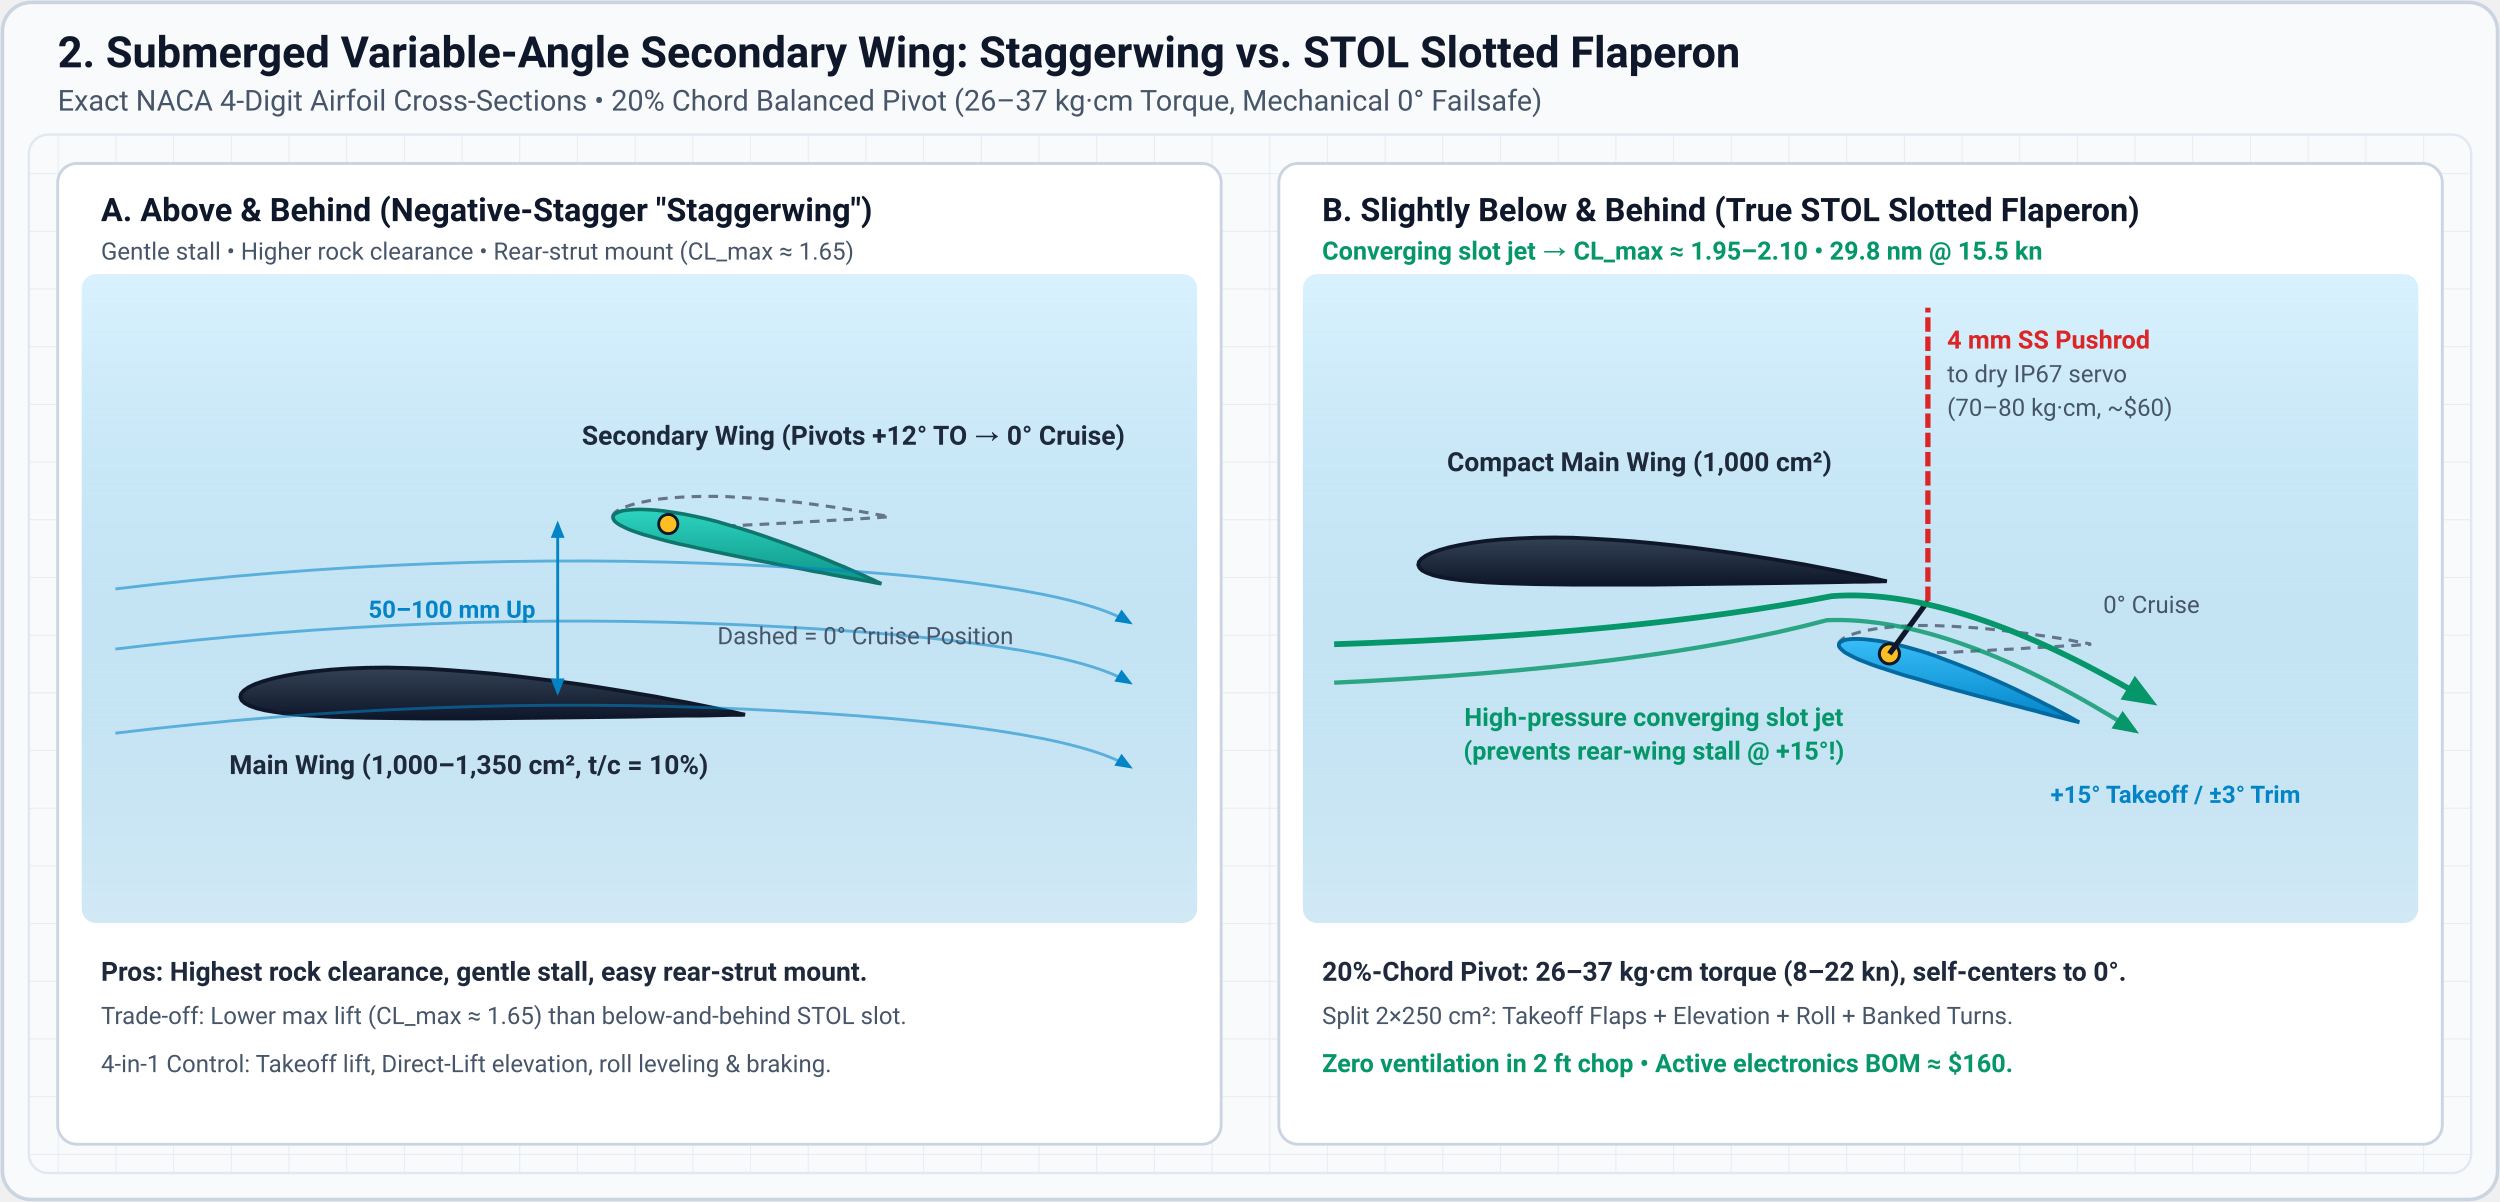
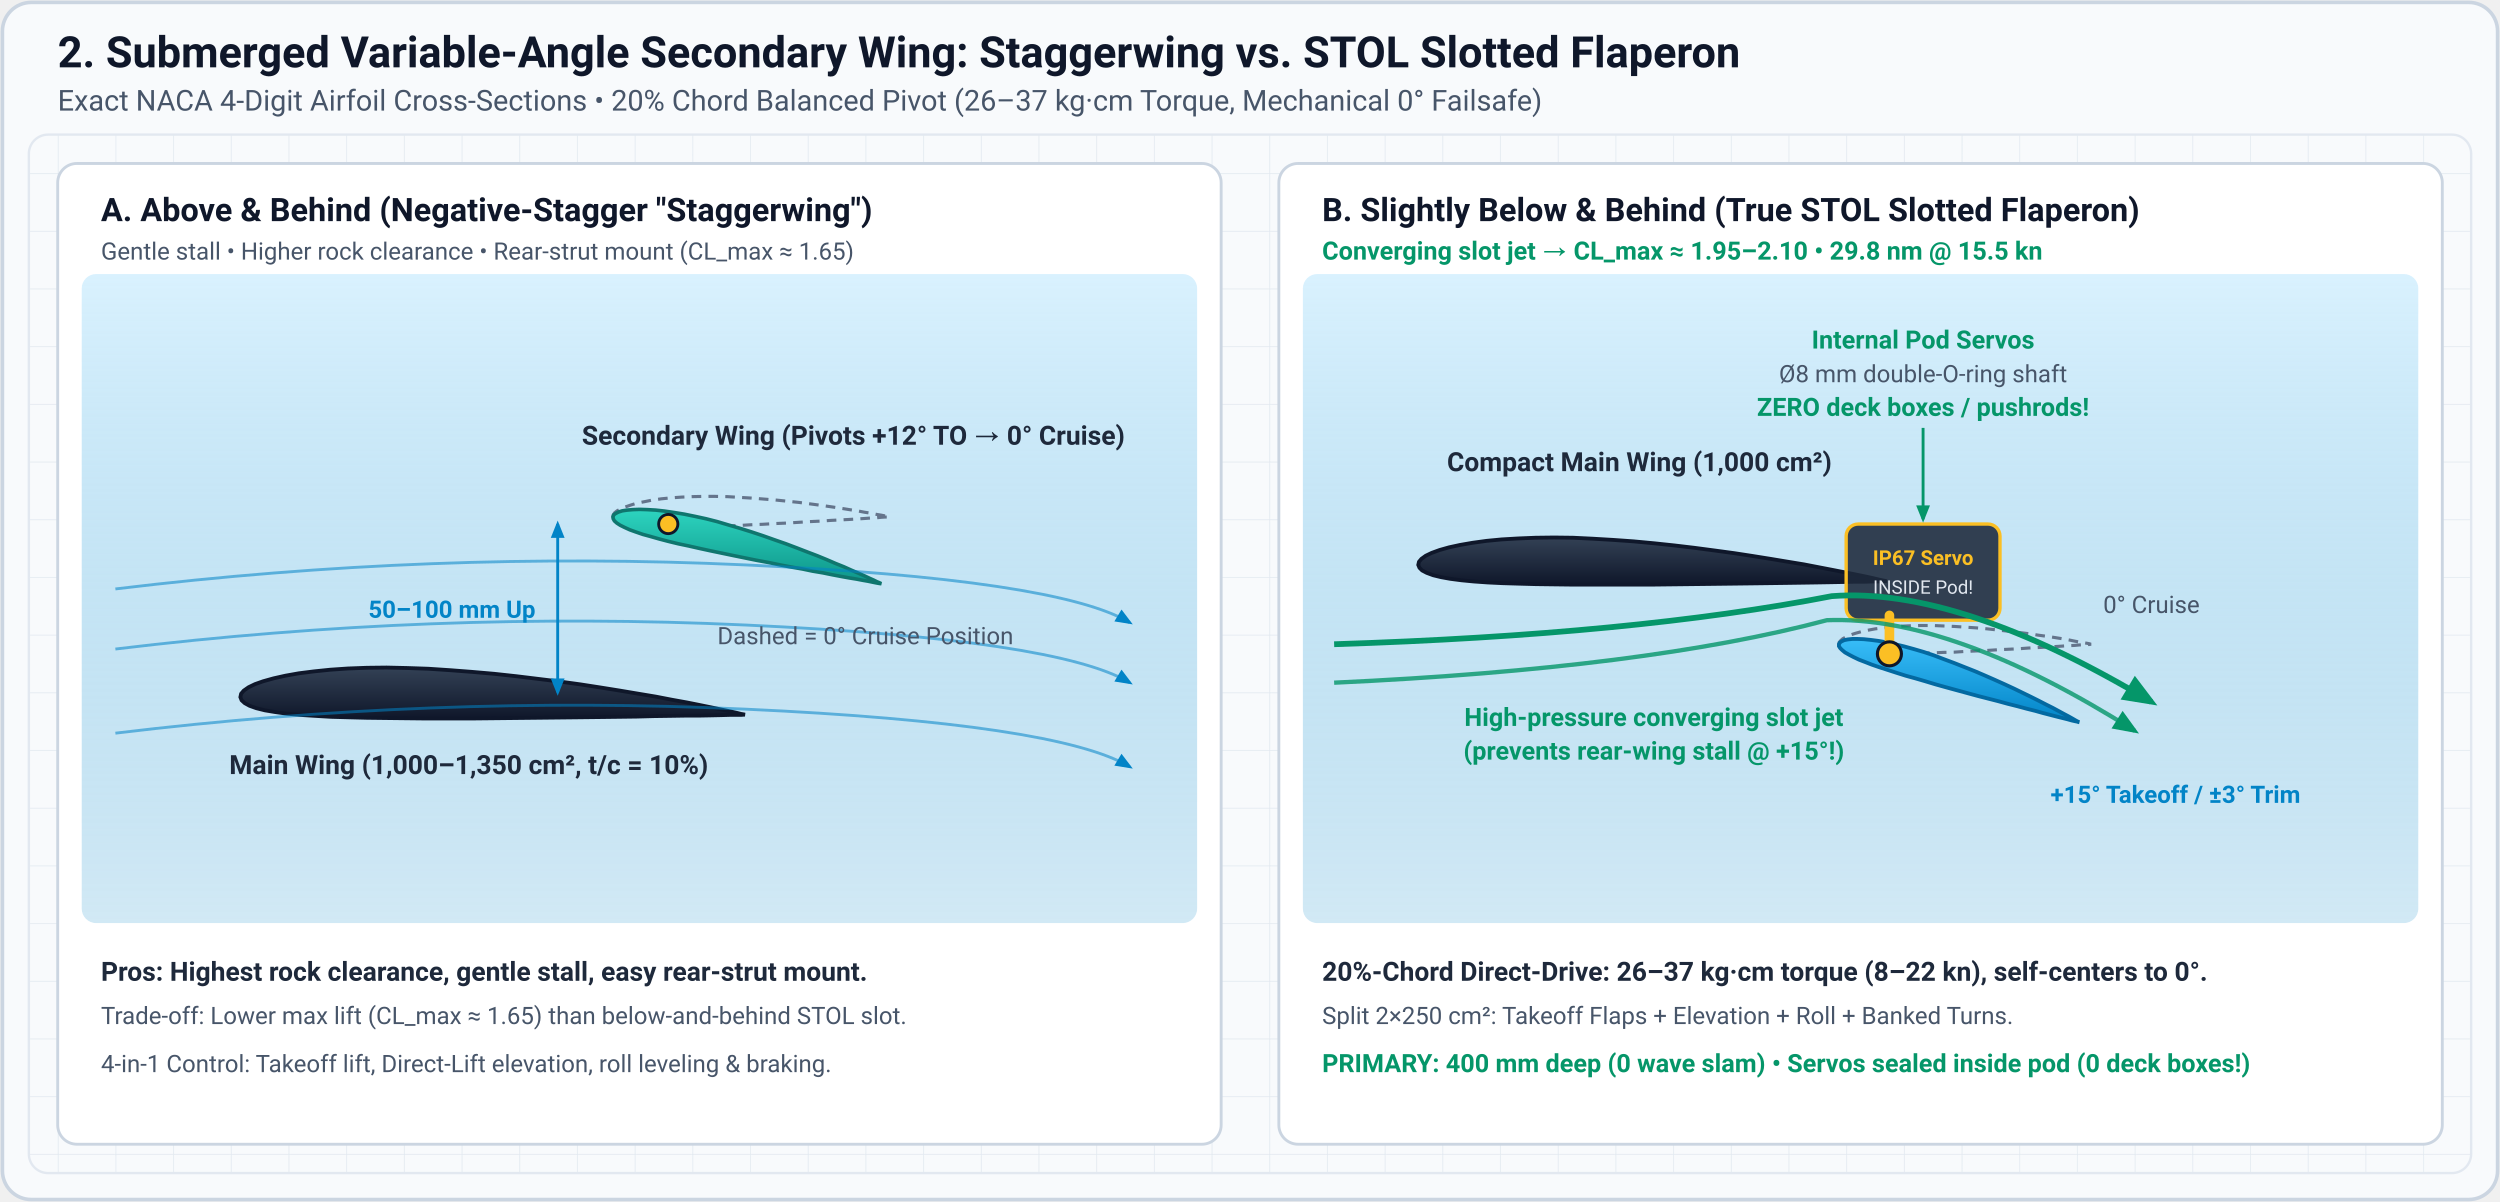
<svg xmlns="http://www.w3.org/2000/svg" viewBox="0 0 1040 500" width="1040" height="500">
  <defs>
    <pattern id="grid" width="24" height="24" patternUnits="userSpaceOnUse">
      <path d="M 24 0 L 0 0 0 24" fill="none" stroke="#E2E8F0" stroke-width="0.6" />
    </pattern>
    <linearGradient id="carbon" x1="0" y1="0" x2="0" y2="1">
      <stop offset="0%" stop-color="#334155" />
      <stop offset="100%" stop-color="#0F172A" />
    </linearGradient>
    <linearGradient id="alu" x1="0" y1="0" x2="0" y2="1">
      <stop offset="0%" stop-color="#CBD5E1" />
      <stop offset="100%" stop-color="#64748B" />
    </linearGradient>
    <linearGradient id="wingBlue" x1="0" y1="0" x2="0" y2="1">
      <stop offset="0%" stop-color="#38BDF8" />
      <stop offset="100%" stop-color="#0284C7" />
    </linearGradient>
    <linearGradient id="wingTeal" x1="0" y1="0" x2="0" y2="1">
      <stop offset="0%" stop-color="#2DD4BF" />
      <stop offset="100%" stop-color="#0D9488" />
    </linearGradient>
    <linearGradient id="water" x1="0" y1="0" x2="0" y2="1">
      <stop offset="0%" stop-color="#BAE6FD" stop-opacity="0.55" />
      <stop offset="100%" stop-color="#0284C7" stop-opacity="0.18" />
    </linearGradient>
    <linearGradient id="kevlar" x1="0" y1="0" x2="1" y2="0">
      <stop offset="0%" stop-color="#FBBF24" />
      <stop offset="100%" stop-color="#D97706" />
    </linearGradient>
    <linearGradient id="tubeGrad" x1="0" y1="0" x2="0" y2="1">
      <stop offset="0%" stop-color="#F1F5F9" />
      <stop offset="55%" stop-color="#CBD5E1" />
      <stop offset="100%" stop-color="#94A3B8" />
    </linearGradient>
    <marker id="arrDark" viewBox="0 0 10 10" refX="8" refY="5" markerWidth="6" markerHeight="6" orient="auto-start-reverse">
      <path d="M 0 1 L 10 5 L 0 9 z" fill="#334155" />
    </marker>
    <marker id="arrBlue" viewBox="0 0 10 10" refX="8" refY="5" markerWidth="6" markerHeight="6" orient="auto-start-reverse">
      <path d="M 0 1 L 10 5 L 0 9 z" fill="#0284C7" />
    </marker>
    <marker id="arrGreen" viewBox="0 0 10 10" refX="8" refY="5" markerWidth="6" markerHeight="6" orient="auto-start-reverse">
      <path d="M 0 1 L 10 5 L 0 9 z" fill="#059669" />
    </marker>
    <marker id="arrRed" viewBox="0 0 10 10" refX="8" refY="5" markerWidth="6" markerHeight="6" orient="auto-start-reverse">
      <path d="M 0 1 L 10 5 L 0 9 z" fill="#DC2626" />
    </marker>
    <style>
      text { font-family: -apple-system, BlinkMacSystemFont, "Segoe UI", Roboto, Helvetica, Arial, sans-serif; }
      .title { font-size: 18px; font-weight: 700; fill: #0F172A; }
      .sub { font-size: 12px; fill: #475569; }
      .sec { font-size: 13.5px; font-weight: 700; fill: #0F172A; }
      .lbl { font-size: 11px; font-weight: 600; fill: #1E293B; }
      .lbl-sm { font-size: 10px; fill: #475569; }
      .lbl-w { font-size: 10.5px; font-weight: 700; fill: #FFFFFF; }
      .dim { font-size: 10px; font-weight: 600; fill: #0284C7; }
      .ok { font-size: 10.5px; font-weight: 700; fill: #059669; }
      .warn { font-size: 10.5px; font-weight: 700; fill: #DC2626; }
    </style>
  </defs>
  <rect x="1" y="1" width="1038" height="498" rx="12" fill="#F8FAFC" stroke="#CBD5E1" stroke-width="1.5" />
  <rect x="12" y="56" width="1016" height="432" rx="8" fill="url(#grid)" stroke="#E2E8F0" stroke-width="1" />
  <text x="24" y="28" class="title">2. Submerged Variable-Angle Secondary Wing: Staggerwing vs. STOL Slotted Flaperon</text>
  <text x="24" y="46" class="sub">Exact NACA 4-Digit Airfoil Cross-Sections • 20% Chord Balanced Pivot (26–37 kg·cm Torque, Mechanical 0° Failsafe)</text>
  <rect x="24" y="68" width="484" height="408" rx="8" fill="#FFFFFF" stroke="#CBD5E1" stroke-width="1.2" />
  <rect x="34" y="114" width="464" height="270" rx="6" fill="url(#water)" />
  <text x="42" y="92" class="sec">A. Above &amp; Behind (Negative-Stagger "Staggerwing")</text>
  <text x="42" y="108" class="lbl-sm">Gentle stall • Higher rock clearance • Rear-strut mount (CL_max ≈ 1.65)</text>
  <polygon points="100.0,290.0 100.3,288.6 101.4,287.3 103.4,285.9 106.1,284.6 109.5,283.4 113.8,282.2 118.7,281.1 124.3,280.1 130.6,279.3 137.4,278.6 144.7,278.1 152.6,277.8 160.8,277.7 169.4,277.9 178.2,278.2 187.2,278.8 196.3,279.5 205.5,280.3 214.7,281.3 223.7,282.4 232.7,283.5 241.4,284.7 249.8,286.0 257.9,287.3 265.6,288.6 272.8,289.8 279.5,291.1 285.6,292.2 291.1,293.3 296.0,294.3 300.2,295.2 303.6,295.9 306.3,296.5 308.3,297.0 309.5,297.2 309.9,297.3 309.5,297.3 308.3,297.4 306.3,297.4 303.5,297.4 300.0,297.5 295.7,297.6 290.7,297.7 285.1,297.7 278.9,297.8 272.1,297.9 264.8,298.1 257.1,298.2 249.0,298.3 240.5,298.4 231.8,298.5 222.8,298.6 213.8,298.7 204.7,298.8 195.5,298.9 186.5,298.9 177.6,298.9 169.0,298.8 160.6,298.7 152.6,298.6 145.0,298.4 137.8,298.2 131.1,297.8 124.9,297.4 119.4,296.9 114.4,296.2 110.2,295.5 106.6,294.6 103.8,293.6 101.8,292.5 100.5,291.3" fill="url(#carbon)" stroke="#0F172A" stroke-width="1.6" />
  <text x="195" y="322" text-anchor="middle" class="lbl">Main Wing (1,000–1,350 cm², t/c = 10%)</text>
  <polygon points="255.0,215.0 255.1,214.2 255.7,213.3 256.7,212.5 258.2,211.7 260.1,210.9 262.4,210.1 265.0,209.3 268.1,208.7 271.5,208.0 275.2,207.5 279.2,207.1 283.5,206.8 288.0,206.6 292.7,206.5 297.6,206.5 302.5,206.6 307.5,206.9 312.6,207.2 317.6,207.6 322.6,208.0 327.5,208.5 332.3,209.0 336.9,209.6 341.4,210.2 345.6,210.8 349.6,211.4 353.3,212.0 356.6,212.5 359.7,213.1 362.4,213.5 364.7,214.0 366.6,214.3 368.1,214.6 369.1,214.8 369.8,215.0 370.0,215.0 369.8,215.0 369.1,215.1 368.0,215.1 366.5,215.2 364.6,215.4 362.2,215.5 359.5,215.7 356.5,215.9 353.1,216.1 349.3,216.3 345.4,216.5 341.1,216.8 336.7,217.0 332.0,217.3 327.3,217.6 322.4,217.8 317.4,218.1 312.4,218.3 307.5,218.6 302.5,218.8 297.7,218.9 292.9,219.1 288.4,219.2 284.0,219.3 279.8,219.3 275.9,219.3 272.2,219.2 268.8,219.1 265.8,218.8 263.1,218.5 260.7,218.1 258.7,217.7 257.2,217.1 256.0,216.5 255.3,215.8" fill="none" stroke="#64748B" stroke-width="1.3" stroke-dasharray="4,3" />
  <polygon points="255.0,215.0 255.3,214.2 256.1,213.6 257.3,213.0 258.9,212.5 260.9,212.2 263.3,212.0 266.1,211.9 269.2,212.0 272.7,212.2 276.4,212.6 280.4,213.2 284.7,213.9 289.1,214.8 293.7,215.8 298.4,217.0 303.1,218.4 307.9,219.8 312.7,221.3 317.5,222.9 322.3,224.6 326.9,226.2 331.4,227.9 335.8,229.6 340.0,231.2 343.9,232.8 347.6,234.4 351.1,235.8 354.2,237.2 357.0,238.4 359.5,239.5 361.6,240.5 363.4,241.3 364.8,242.0 365.8,242.4 366.4,242.7 366.6,242.8 366.4,242.8 365.7,242.7 364.6,242.5 363.1,242.2 361.2,241.8 358.9,241.4 356.3,240.9 353.2,240.4 349.9,239.8 346.2,239.1 342.3,238.3 338.1,237.6 333.8,236.7 329.2,235.9 324.5,235.0 319.7,234.0 314.8,233.1 309.9,232.1 305.0,231.1 300.2,230.1 295.4,229.1 290.8,228.1 286.4,227.1 282.1,226.2 278.0,225.2 274.2,224.2 270.7,223.2 267.4,222.3 264.5,221.3 262.0,220.4 259.8,219.4 258.0,218.5 256.6,217.6 255.6,216.7 255.1,215.8" fill="url(#wingTeal)" stroke="#0F766E" stroke-width="1.5" />
  <circle cx="278" cy="218" r="4" fill="#FBBF24" stroke="#0F172A" stroke-width="1.2" />
  <path d="M 48 245 Q 180 229 310 235 T 470 259" fill="none" stroke="#0284C7" stroke-width="1.2" stroke-opacity="0.55" marker-end="url(#arrBlue)" />
  <path d="M 48 270 Q 180 254 310 260 T 470 284" fill="none" stroke="#0284C7" stroke-width="1.2" stroke-opacity="0.55" marker-end="url(#arrBlue)" />
  <path d="M 48 305 Q 180 289 310 295 T 470 319" fill="none" stroke="#0284C7" stroke-width="1.2" stroke-opacity="0.55" marker-end="url(#arrBlue)" />
  <text x="355" y="185" text-anchor="middle" class="lbl">Secondary Wing (Pivots +12° TO → 0° Cruise)</text>
  <text x="360" y="268" text-anchor="middle" class="lbl-sm">Dashed = 0° Cruise Position</text>
  <line x1="232.0" y1="218.0" x2="232.0" y2="288.0" stroke="#0284C7" stroke-width="1.2" marker-start="url(#arrBlue)" marker-end="url(#arrBlue)" />
  <text x="188.0" y="257.0" text-anchor="middle" class="dim">50–100 mm Up</text>
  <text x="42" y="408" class="lbl">Pros: Highest rock clearance, gentle stall, easy rear-strut mount.</text>
  <text x="42" y="426" class="lbl-sm">Trade-off: Lower max lift (CL_max ≈ 1.65) than below-and-behind STOL slot.</text>
  <text x="42" y="446" class="lbl-sm">4-in-1 Control: Takeoff lift, Direct-Lift elevation, roll leveling &amp; braking.</text>
  <rect x="532" y="68" width="484" height="408" rx="8" fill="#FFFFFF" stroke="#CBD5E1" stroke-width="1.2" />
  <rect x="542" y="114" width="464" height="270" rx="6" fill="url(#water)" />
  <text x="550" y="92" class="sec">B. Slightly Below &amp; Behind (True STOL Slotted Flaperon)</text>
  <text x="550" y="108" class="ok">Converging slot jet → CL_max ≈ 1.95–2.10 • 29.8 nm @ 15.5 kn</text>
  <polygon points="590.0,235.0 590.3,233.7 591.3,232.5 593.1,231.2 595.6,230.0 598.9,228.8 602.8,227.7 607.4,226.7 612.6,225.8 618.4,225.0 624.7,224.4 631.5,224.0 638.8,223.7 646.5,223.6 654.4,223.7 662.6,224.1 671.0,224.6 679.5,225.2 688.0,226.0 696.5,226.9 704.9,227.9 713.2,229.0 721.3,230.1 729.1,231.3 736.6,232.5 743.8,233.7 750.5,234.8 756.7,236.0 762.4,237.1 767.5,238.1 772.0,239.0 775.9,239.8 779.1,240.5 781.6,241.1 783.4,241.5 784.5,241.7 784.9,241.8 784.5,241.8 783.4,241.8 781.5,241.9 778.9,241.9 775.7,242.0 771.7,242.0 767.1,242.1 761.9,242.2 756.1,242.3 749.8,242.4 743.1,242.5 735.9,242.6 728.3,242.7 720.5,242.8 712.4,242.9 704.1,243.0 695.6,243.1 687.2,243.2 678.7,243.2 670.3,243.2 662.1,243.2 654.1,243.2 646.3,243.1 638.9,243.0 631.8,242.8 625.1,242.6 618.9,242.3 613.2,241.9 608.0,241.4 603.4,240.8 599.5,240.1 596.2,239.3 593.5,238.3 591.6,237.3 590.5,236.2" fill="url(#carbon)" stroke="#0F172A" stroke-width="1.6" />
  <text x="682" y="196" text-anchor="middle" class="lbl">Compact Main Wing (1,000 cm²)</text>
  <polygon points="765.0,268.0 765.1,267.2 765.7,266.5 766.6,265.7 767.9,265.0 769.6,264.2 771.7,263.5 774.2,262.8 776.9,262.2 780.1,261.6 783.5,261.2 787.1,260.8 791.0,260.5 795.2,260.3 799.4,260.2 803.9,260.2 808.4,260.4 813.0,260.6 817.6,260.9 822.2,261.2 826.7,261.6 831.2,262.1 835.6,262.6 839.8,263.1 843.9,263.6 847.7,264.2 851.4,264.7 854.7,265.2 857.8,265.7 860.6,266.2 863.0,266.7 865.1,267.1 866.9,267.4 868.2,267.6 869.2,267.8 869.8,268.0 870.0,268.0 869.8,268.0 869.2,268.1 868.2,268.1 866.8,268.2 865.0,268.3 862.9,268.5 860.4,268.6 857.6,268.8 854.5,269.0 851.1,269.2 847.5,269.4 843.6,269.6 839.6,269.9 835.3,270.1 831.0,270.3 826.5,270.6 822.0,270.8 817.4,271.0 812.9,271.3 808.4,271.4 804.0,271.6 799.6,271.7 795.5,271.8 791.5,271.9 787.6,271.9 784.1,271.9 780.7,271.8 777.6,271.7 774.8,271.5 772.4,271.2 770.2,270.9 768.4,270.4 767.0,269.9 765.9,269.4 765.3,268.7" fill="none" stroke="#64748B" stroke-width="1.3" stroke-dasharray="4,3" />
  <polygon points="765.0,268.0 765.4,267.3 766.1,266.8 767.2,266.3 768.7,266.0 770.6,265.8 772.8,265.8 775.3,265.9 778.2,266.2 781.3,266.6 784.7,267.2 788.3,268.0 792.1,268.9 796.1,270.0 800.2,271.2 804.4,272.6 808.6,274.2 812.9,275.8 817.2,277.5 821.5,279.2 825.7,281.0 829.8,282.8 833.8,284.6 837.7,286.4 841.4,288.2 844.9,289.9 848.1,291.5 851.2,293.1 854.0,294.5 856.4,295.8 858.6,297.0 860.5,298.0 862.1,298.9 863.3,299.6 864.2,300.1 864.7,300.3 864.9,300.4 864.7,300.4 864.1,300.2 863.1,300.0 861.8,299.7 860.0,299.2 858.0,298.7 855.6,298.1 852.9,297.4 849.8,296.6 846.6,295.7 843.0,294.8 839.3,293.8 835.3,292.8 831.3,291.7 827.0,290.6 822.7,289.5 818.3,288.3 813.9,287.1 809.5,285.9 805.2,284.7 800.9,283.4 796.8,282.2 792.8,281.1 789.0,279.9 785.3,278.7 781.9,277.6 778.7,276.5 775.9,275.4 773.3,274.4 771.0,273.3 769.1,272.3 767.5,271.4 766.3,270.4 765.5,269.6 765.0,268.8" fill="url(#wingBlue)" stroke="#0369A1" stroke-width="1.6" />
-   <circle cx="786" cy="272" r="4.2" fill="#FBBF24" stroke="#0F172A" stroke-width="1.3" />
-   <line x1="786" y1="272" x2="802" y2="250" stroke="#0F172A" stroke-width="2.2" />
-   <line x1="802" y1="250" x2="802" y2="128" stroke="#DC2626" stroke-width="2.2" stroke-dasharray="6,2" />
-   <text x="810" y="145" class="warn">4 mm SS Pushrod</text>
-   <text x="810" y="159" class="lbl-sm">to dry IP67 servo</text>
-   <text x="810" y="173" class="lbl-sm">(70–80 kg·cm, ~$60)</text>
+   <rect x="768" y="218" width="64" height="40" rx="5" fill="#1E293B" fill-opacity="0.88" stroke="#FBBF24" stroke-width="1.4" />
+   <text x="800" y="235" text-anchor="middle" style="font-size:8.5px;fill:#FBBF24;font-weight:700;">IP67 Servo</text>
+   <text x="800" y="247" text-anchor="middle" style="font-size:7.8px;fill:#E2E8F0;">INSIDE Pod!</text>
+   <line x1="786" y1="272" x2="786" y2="256" stroke="#FBBF24" stroke-width="4" stroke-linecap="round" />
+   <circle cx="786" cy="272" r="5.0" fill="#FBBF24" stroke="#0F172A" stroke-width="1.3" />
+   <text x="800" y="145" text-anchor="middle" class="ok">Internal Pod Servos</text>
+   <text x="800" y="159" text-anchor="middle" class="lbl-sm">Ø8 mm double-O-ring shaft</text>
+   <text x="800" y="173" text-anchor="middle" class="ok">ZERO deck boxes / pushrods!</text>
+   <line x1="800" y1="178" x2="800" y2="216" stroke="#059669" stroke-width="1.2" marker-end="url(#arrGreen)" />
  <path d="M 555 268 Q 680 264 762 248 Q 815 244 895 292" fill="none" stroke="#059669" stroke-width="2.4" marker-end="url(#arrGreen)" />
  <path d="M 555 284 Q 685 278 760 258 Q 812 256 888 304" fill="none" stroke="#059669" stroke-width="1.8" stroke-opacity="0.8" marker-end="url(#arrGreen)" />
  <text x="688" y="302" text-anchor="middle" class="ok">High-pressure converging slot jet</text>
  <text x="688" y="316" text-anchor="middle" class="ok">(prevents rear-wing stall @ +15°!)</text>
  <text x="895" y="255" text-anchor="middle" class="lbl-sm">0° Cruise</text>
  <text x="905" y="334" text-anchor="middle" class="dim">+15° Takeoff / ±3° Trim</text>
-   <text x="550" y="408" class="lbl">20%-Chord Pivot: 26–37 kg·cm torque (8–22 kn), self-centers to 0°.</text>
+   <text x="550" y="408" class="lbl">20%-Chord Direct-Drive: 26–37 kg·cm torque (8–22 kn), self-centers to 0°.</text>
  <text x="550" y="426" class="lbl-sm">Split 2×250 cm²: Takeoff Flaps + Elevation + Roll + Banked Turns.</text>
-   <text x="550" y="446" class="ok">Zero ventilation in 2 ft chop • Active electronics BOM ≈ $160.</text>
+   <text x="550" y="446" class="ok">PRIMARY: 400 mm deep (0 wave slam) • Servos sealed inside pod (0 deck boxes!)</text>
</svg>
